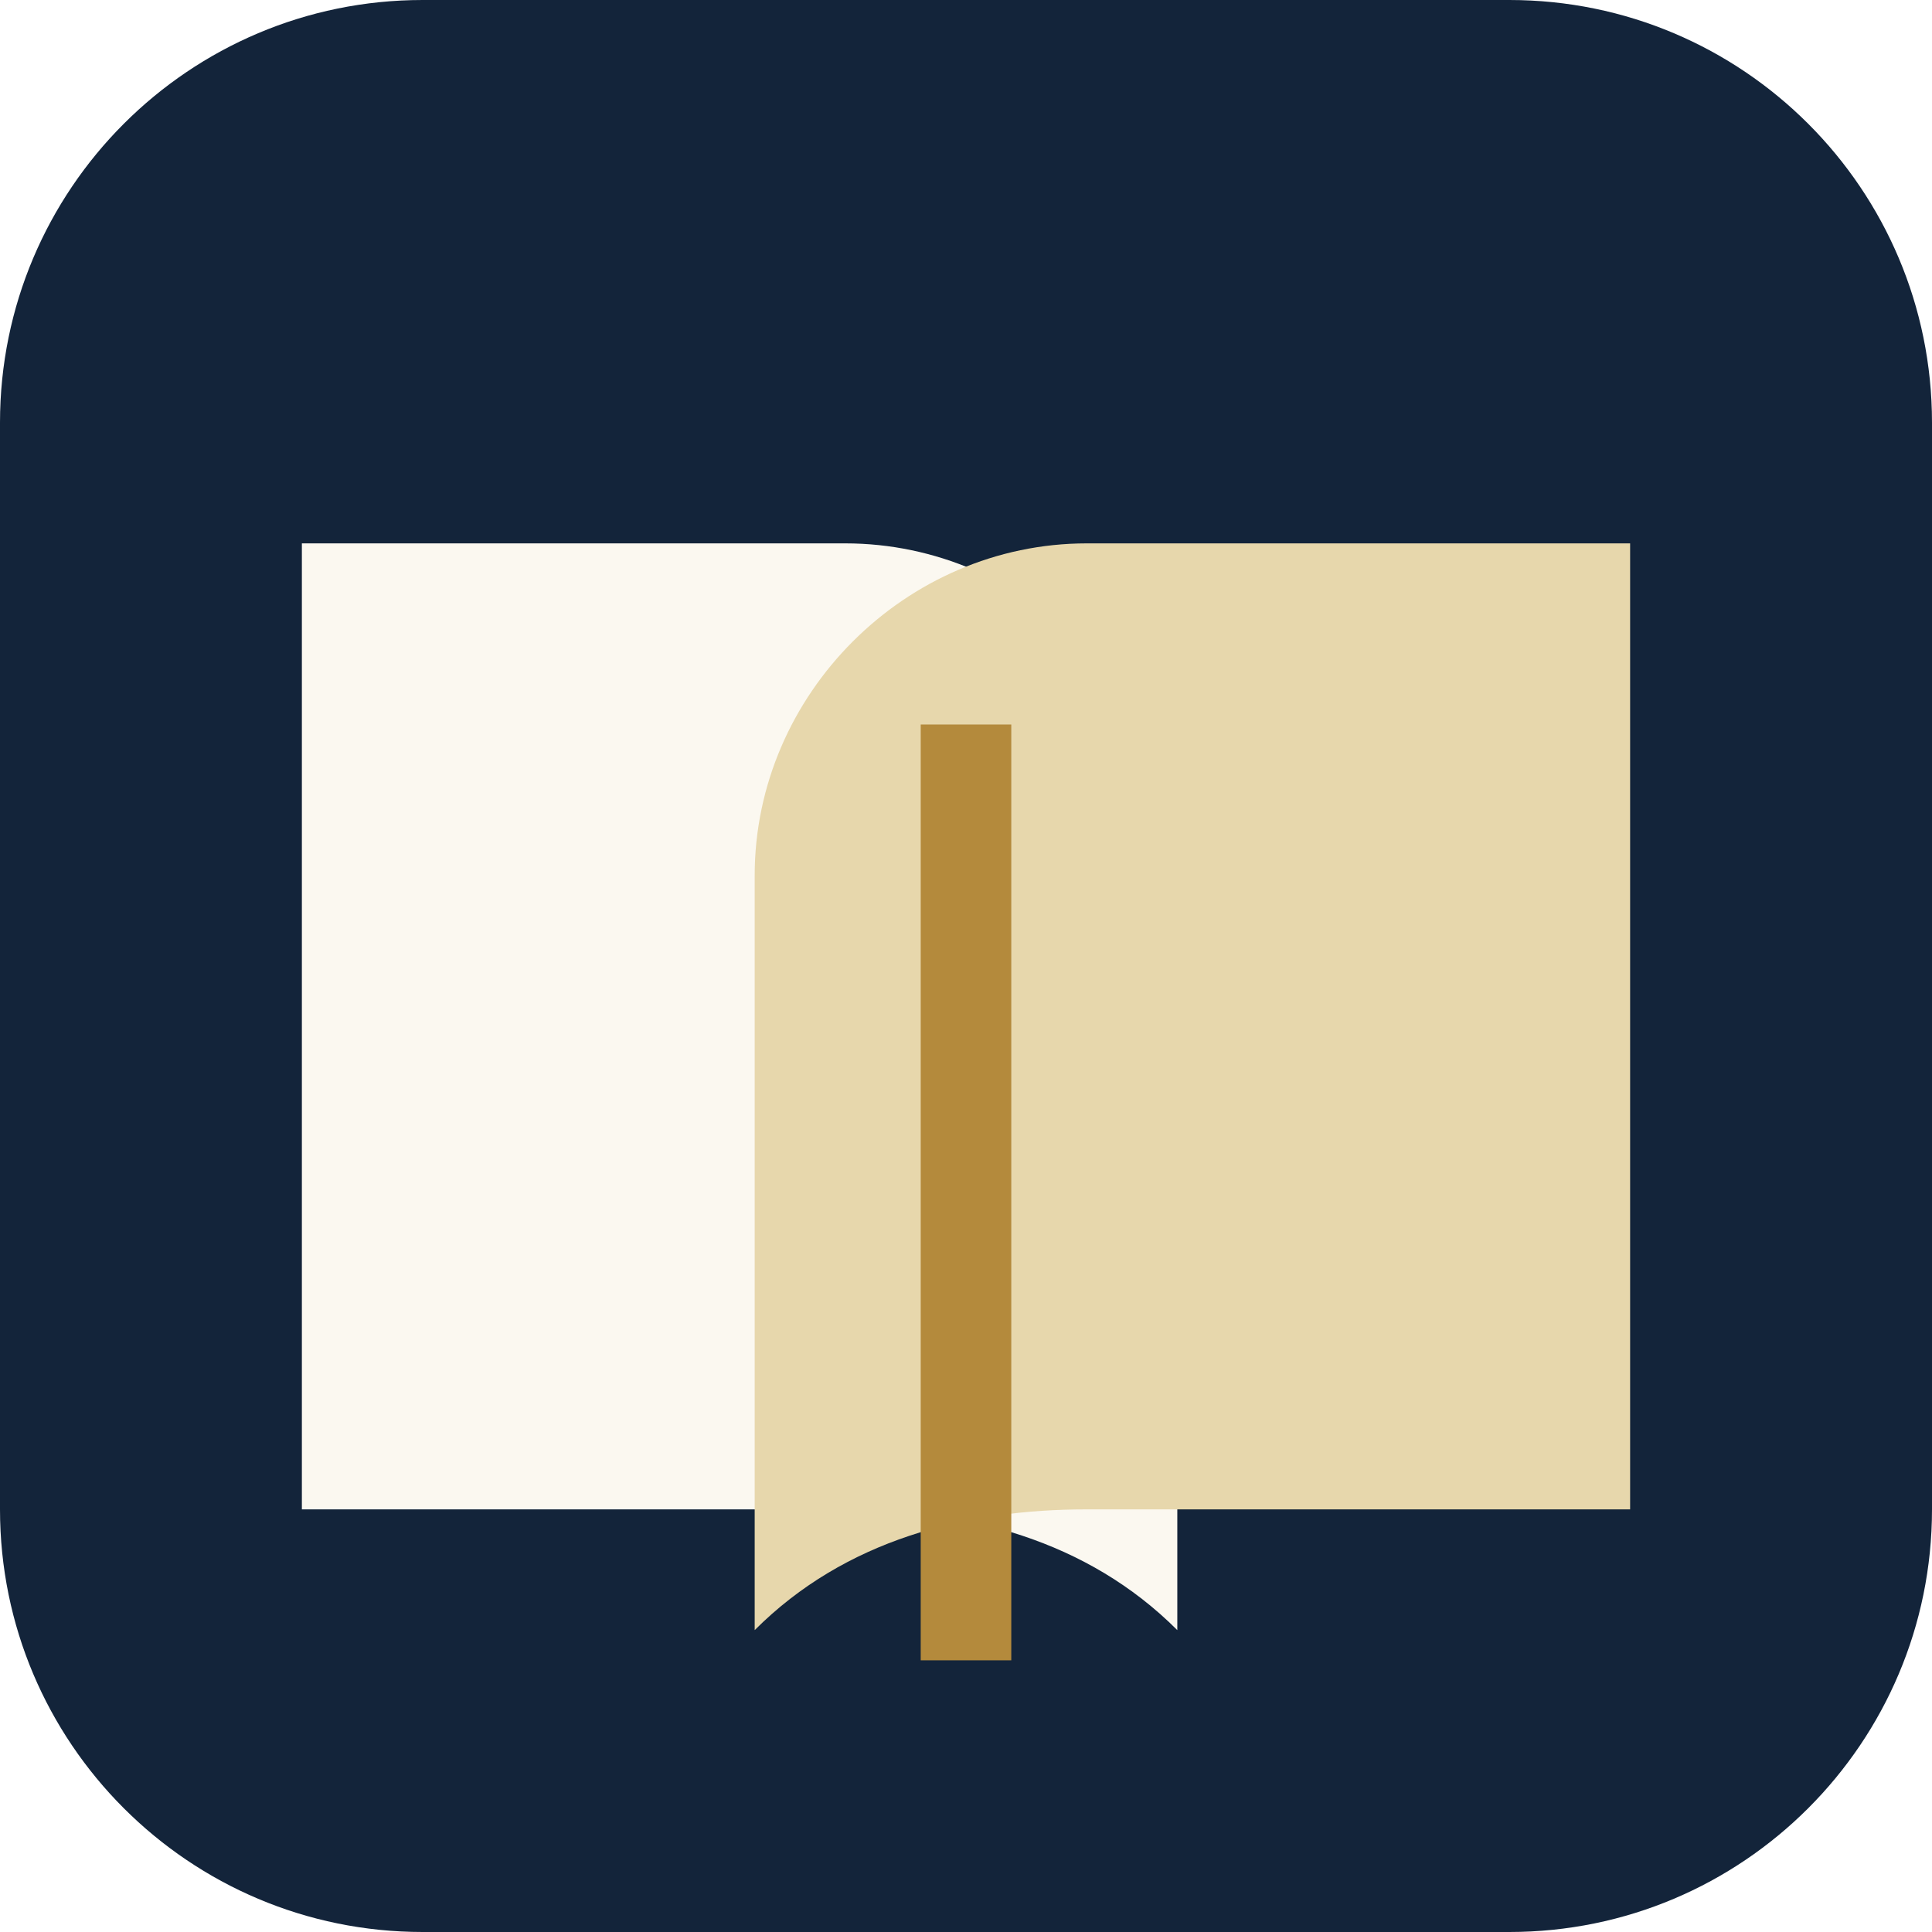
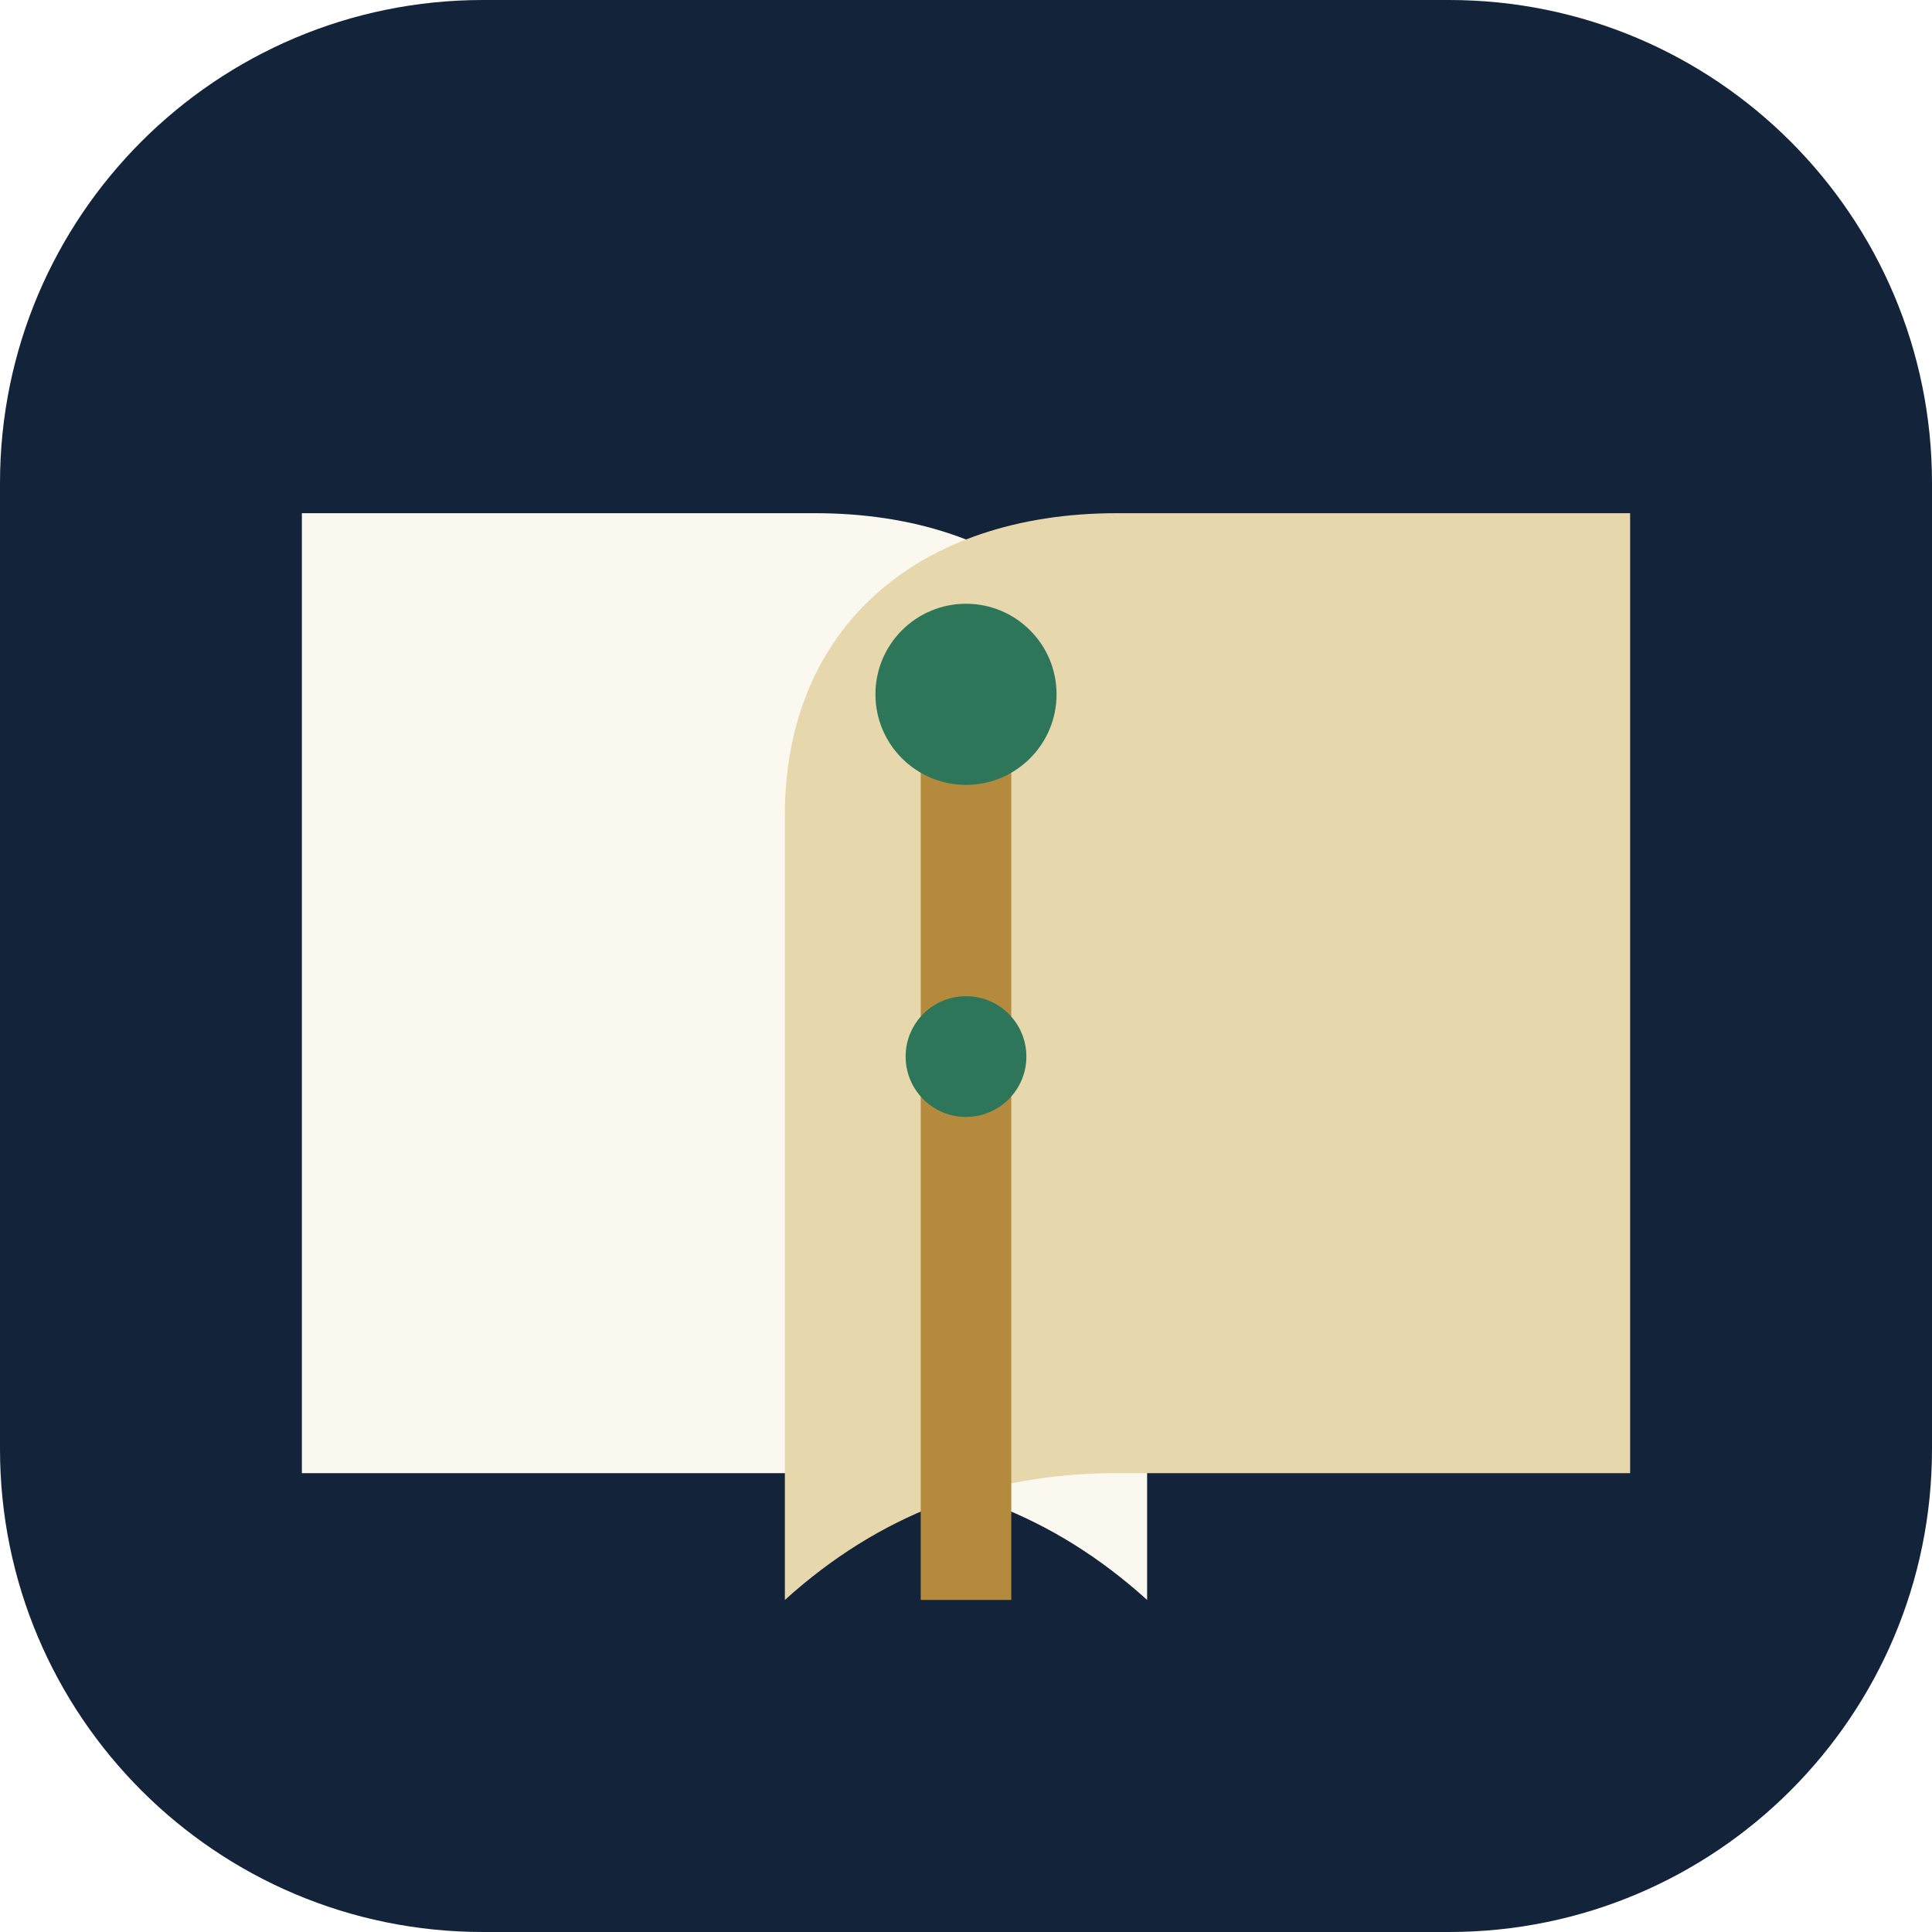
- <svg xmlns="http://www.w3.org/2000/svg" viewBox="0 0 64 64" role="img" aria-labelledby="title">
-   <rect width="64" height="64" rx="14" fill="#13243a" />
-   <path d="M10 18h18c6 0 11 5 11 11v25c-3-3-7-4-11-4H10z" fill="#fbf8f0" />
-   <path d="M54 18H36c-6 0-11 5-11 11v25c3-3 7-4 11-4h18z" fill="#e7d7ac" />
-   <path d="M32 24v31" stroke="#b48a3c" stroke-width="3" />
+ <svg xmlns="http://www.w3.org/2000/svg" viewBox="0 0 64 64" role="img" aria-labelledby="title desc">
+   <rect width="64" height="64" rx="16" fill="#13243A" />
+   <path d="M10 17h17c6.6 0 11 3.8 11 10v26c-3.1-2.8-6.7-4.2-11-4.2H10V17Z" fill="#FBF8F0" />
+   <path d="M54 17H37c-6.6 0-11 3.8-11 10v26c3.1-2.8 6.7-4.2 11-4.2h17V17Z" fill="#E7D7AC" />
+   <path d="M32 23v30" stroke="#B48A3C" stroke-width="3" />
+   <circle cx="32" cy="23" r="3" fill="#2D7659" />
+   <circle cx="32" cy="35" r="2" fill="#2D7659" />
</svg>
